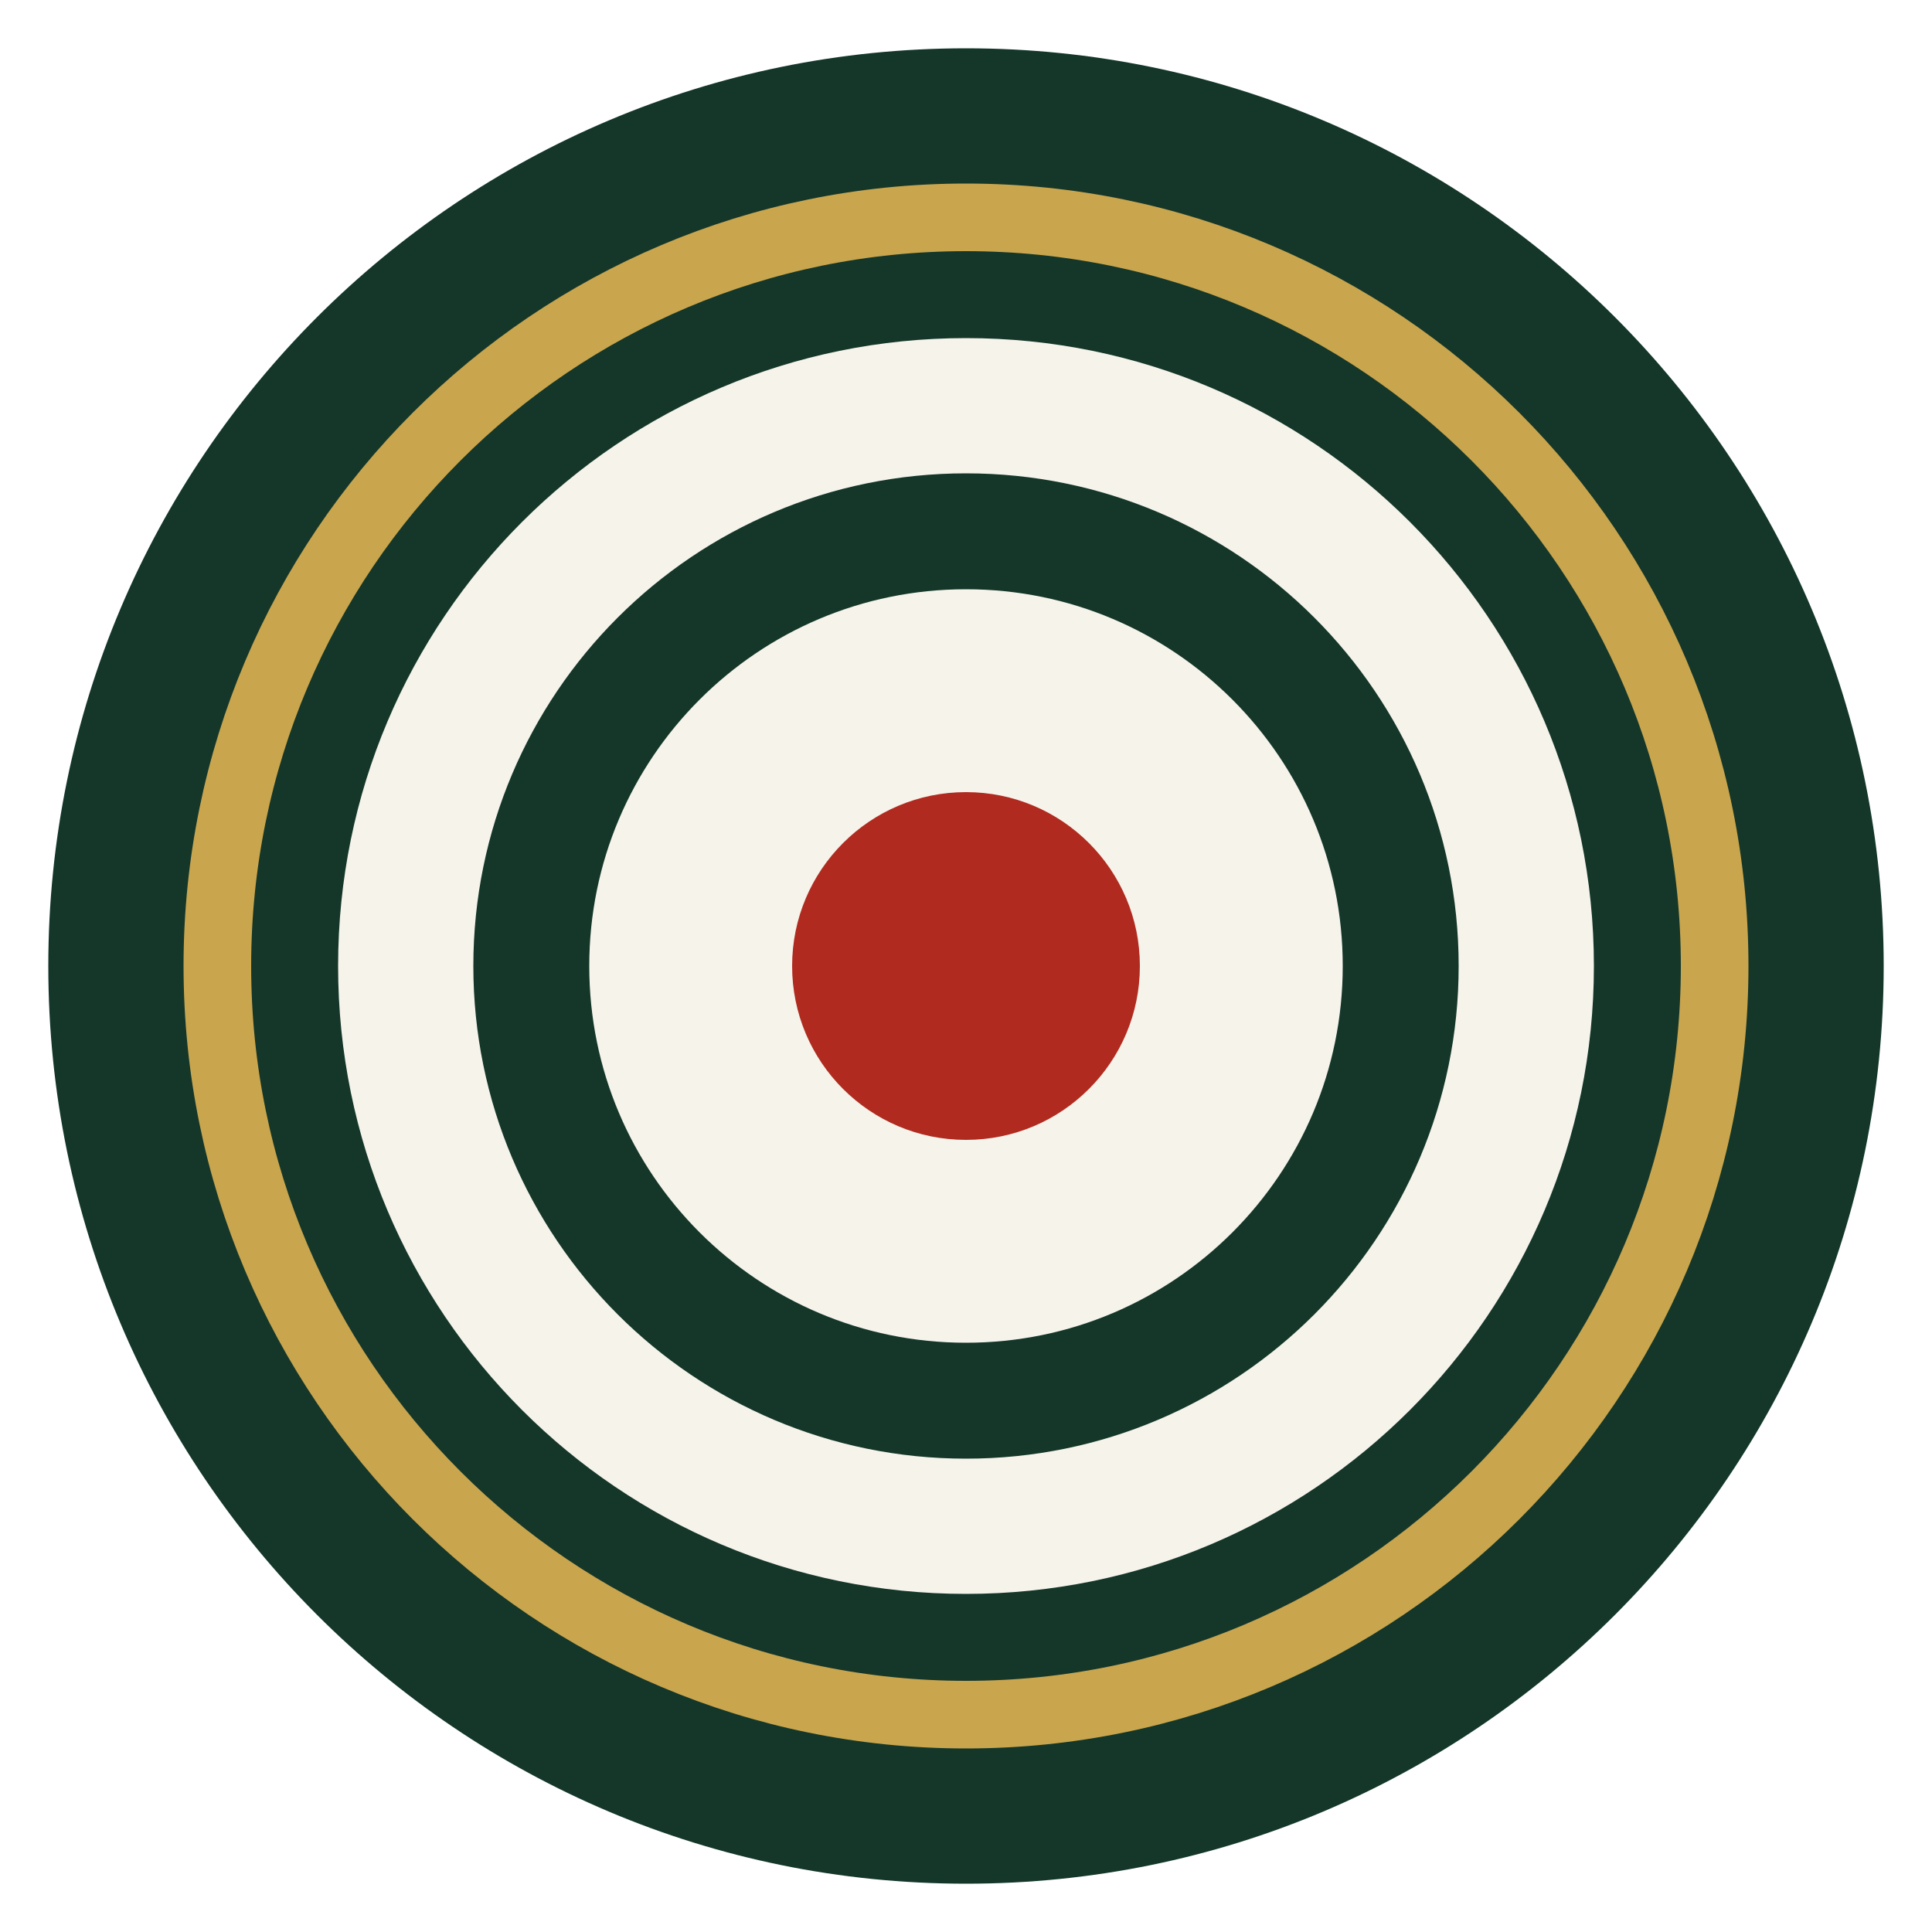
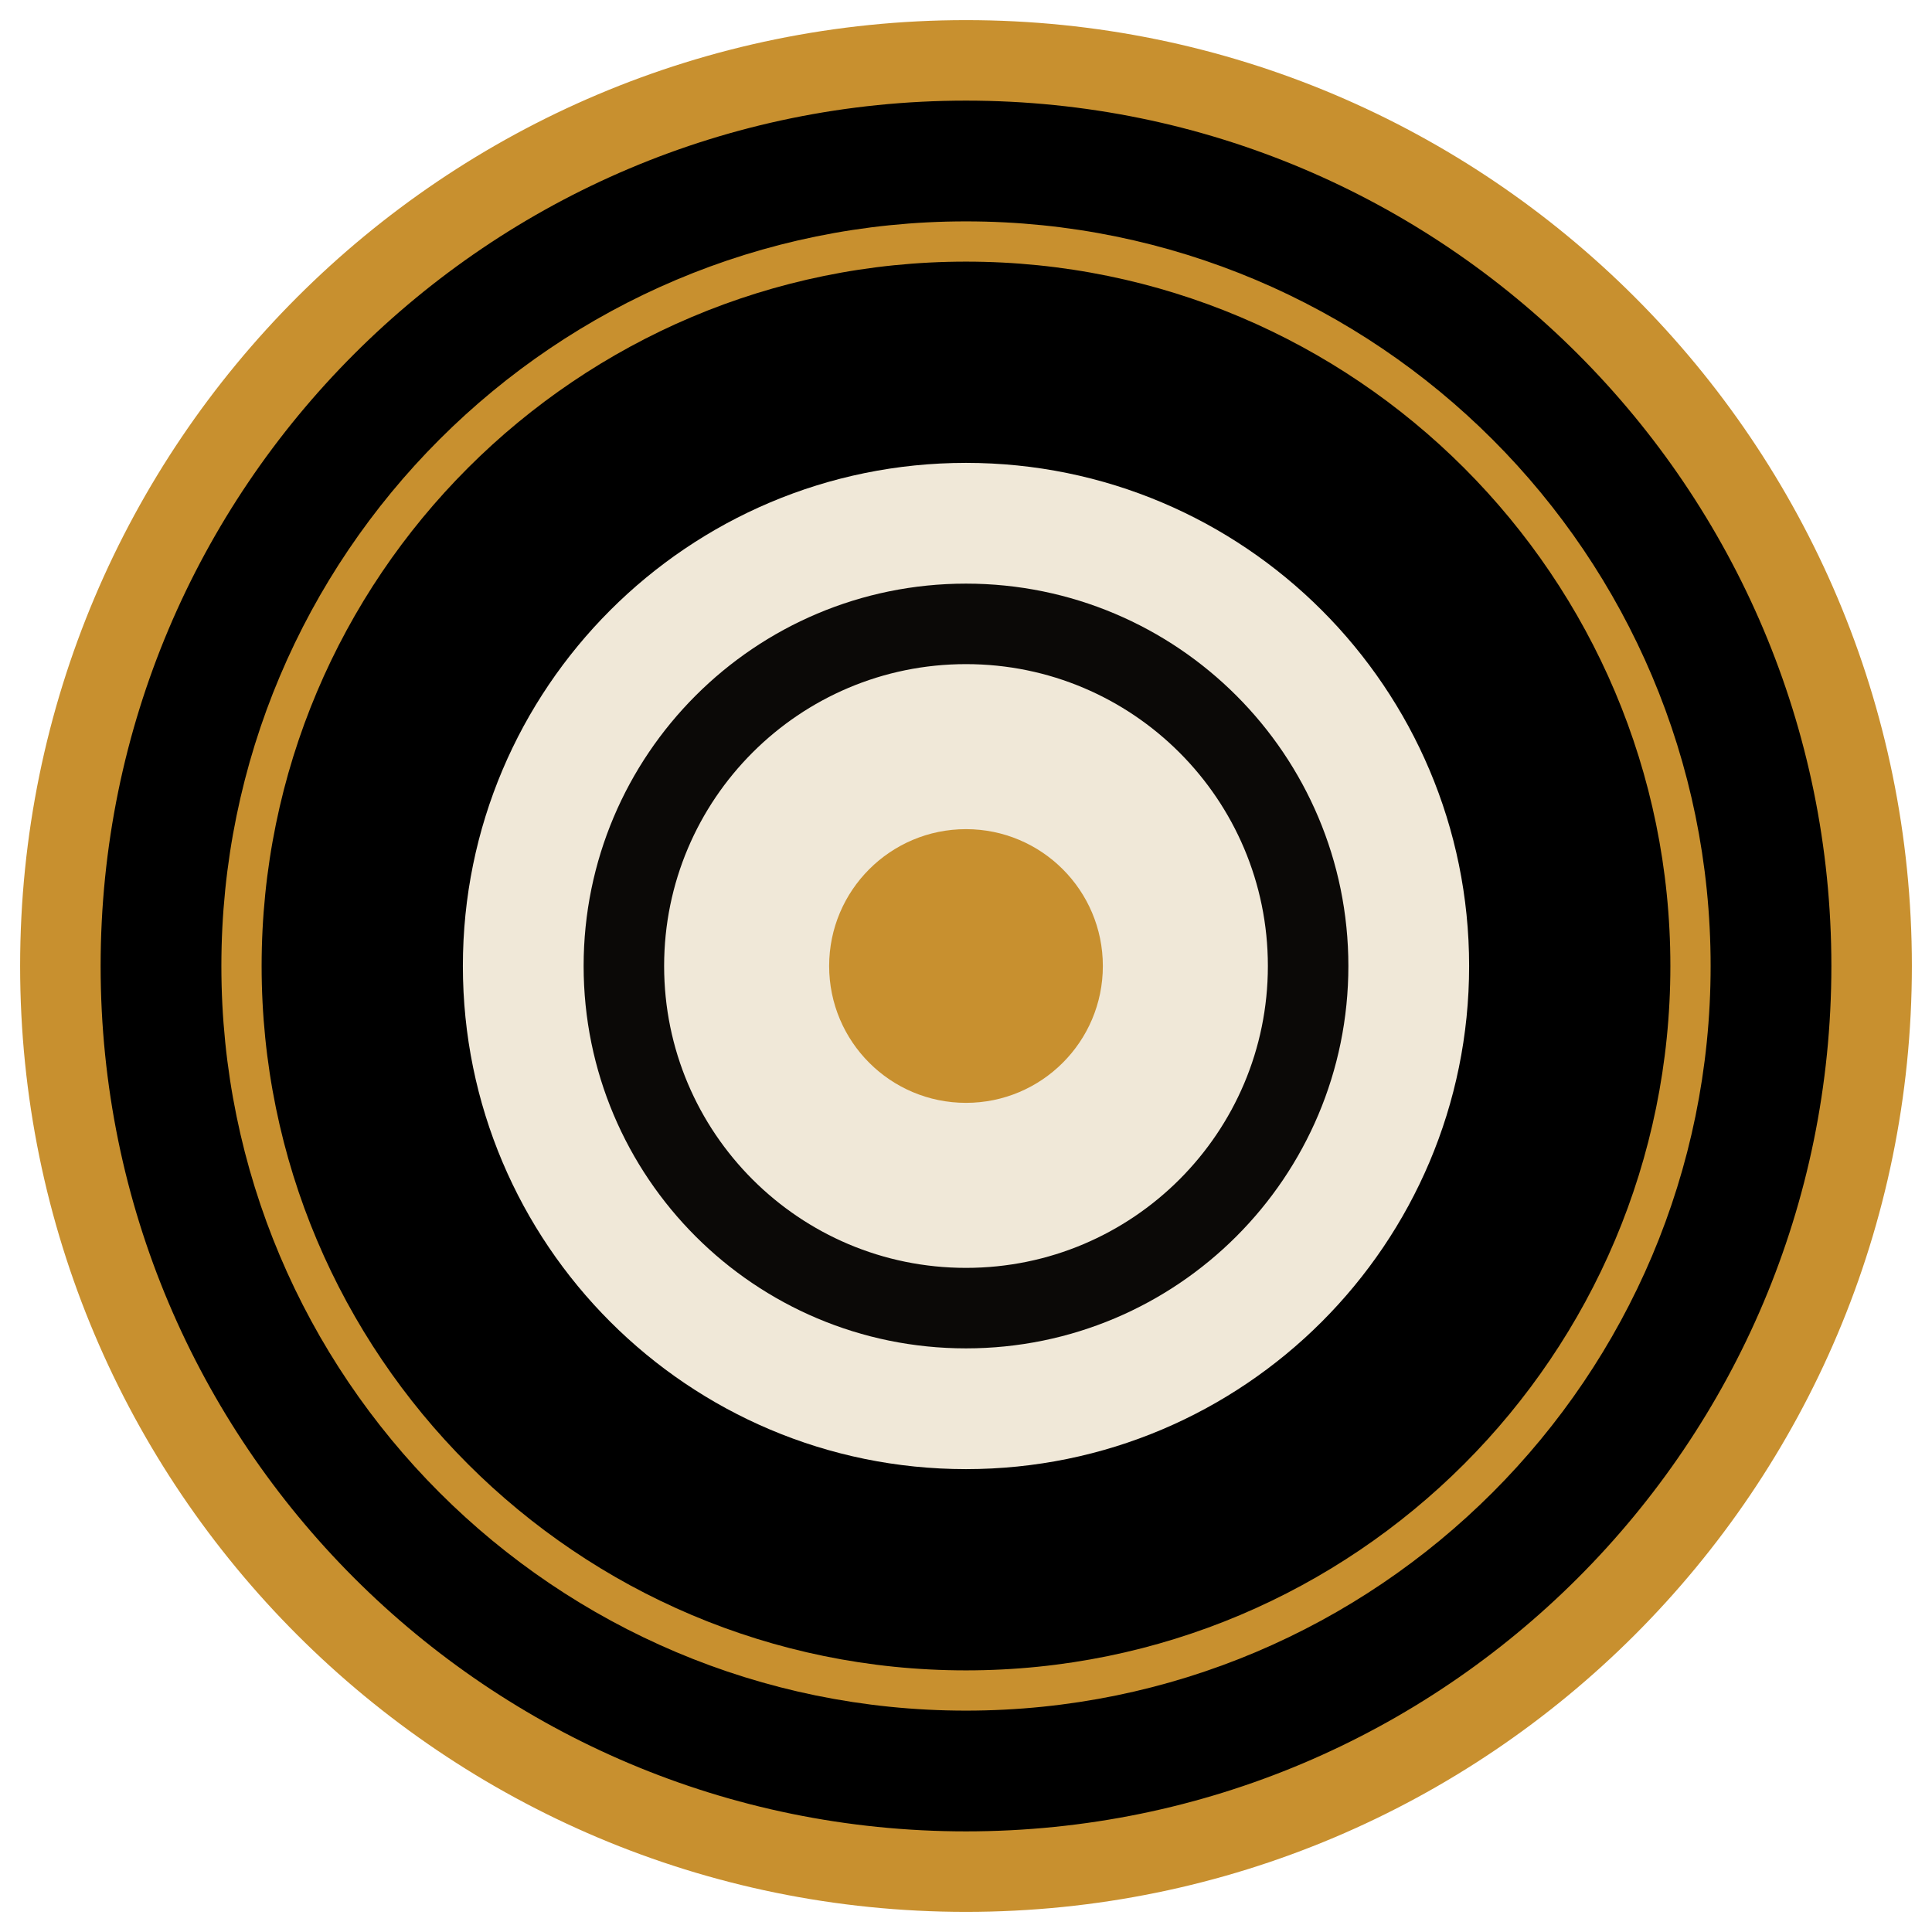
- <svg xmlns="http://www.w3.org/2000/svg" viewBox="0 0 40 40">
-   <circle cx="20" cy="20" r="19" fill="#14372a" />
-   <circle cx="20" cy="20" r="15.5" fill="none" stroke="#c9a54e" stroke-width="1.4" />
-   <circle cx="20" cy="20" r="13" fill="#f6f3ea" />
-   <circle cx="20" cy="20" r="9" fill="none" stroke="#14372a" stroke-width="2.4" />
-   <circle cx="20" cy="20" r="3.6" fill="#b02a1f" />
+ <svg xmlns="http://www.w3.org/2000/svg" viewBox="0 0 48 48">
+   <circle cx="24" cy="24" r="22.5" fill="#000" stroke="#C8902F" stroke-width="2" />
+   <circle cx="24" cy="24" r="18" fill="none" stroke="#C8902F" stroke-width="1" />
+   <circle cx="24" cy="24" r="12.5" fill="#F0E8D8" />
+   <circle cx="24" cy="24" r="8.5" fill="none" stroke="#0B0907" stroke-width="2" />
+   <circle cx="24" cy="24" r="3.4" fill="#C8902F" />
</svg>
